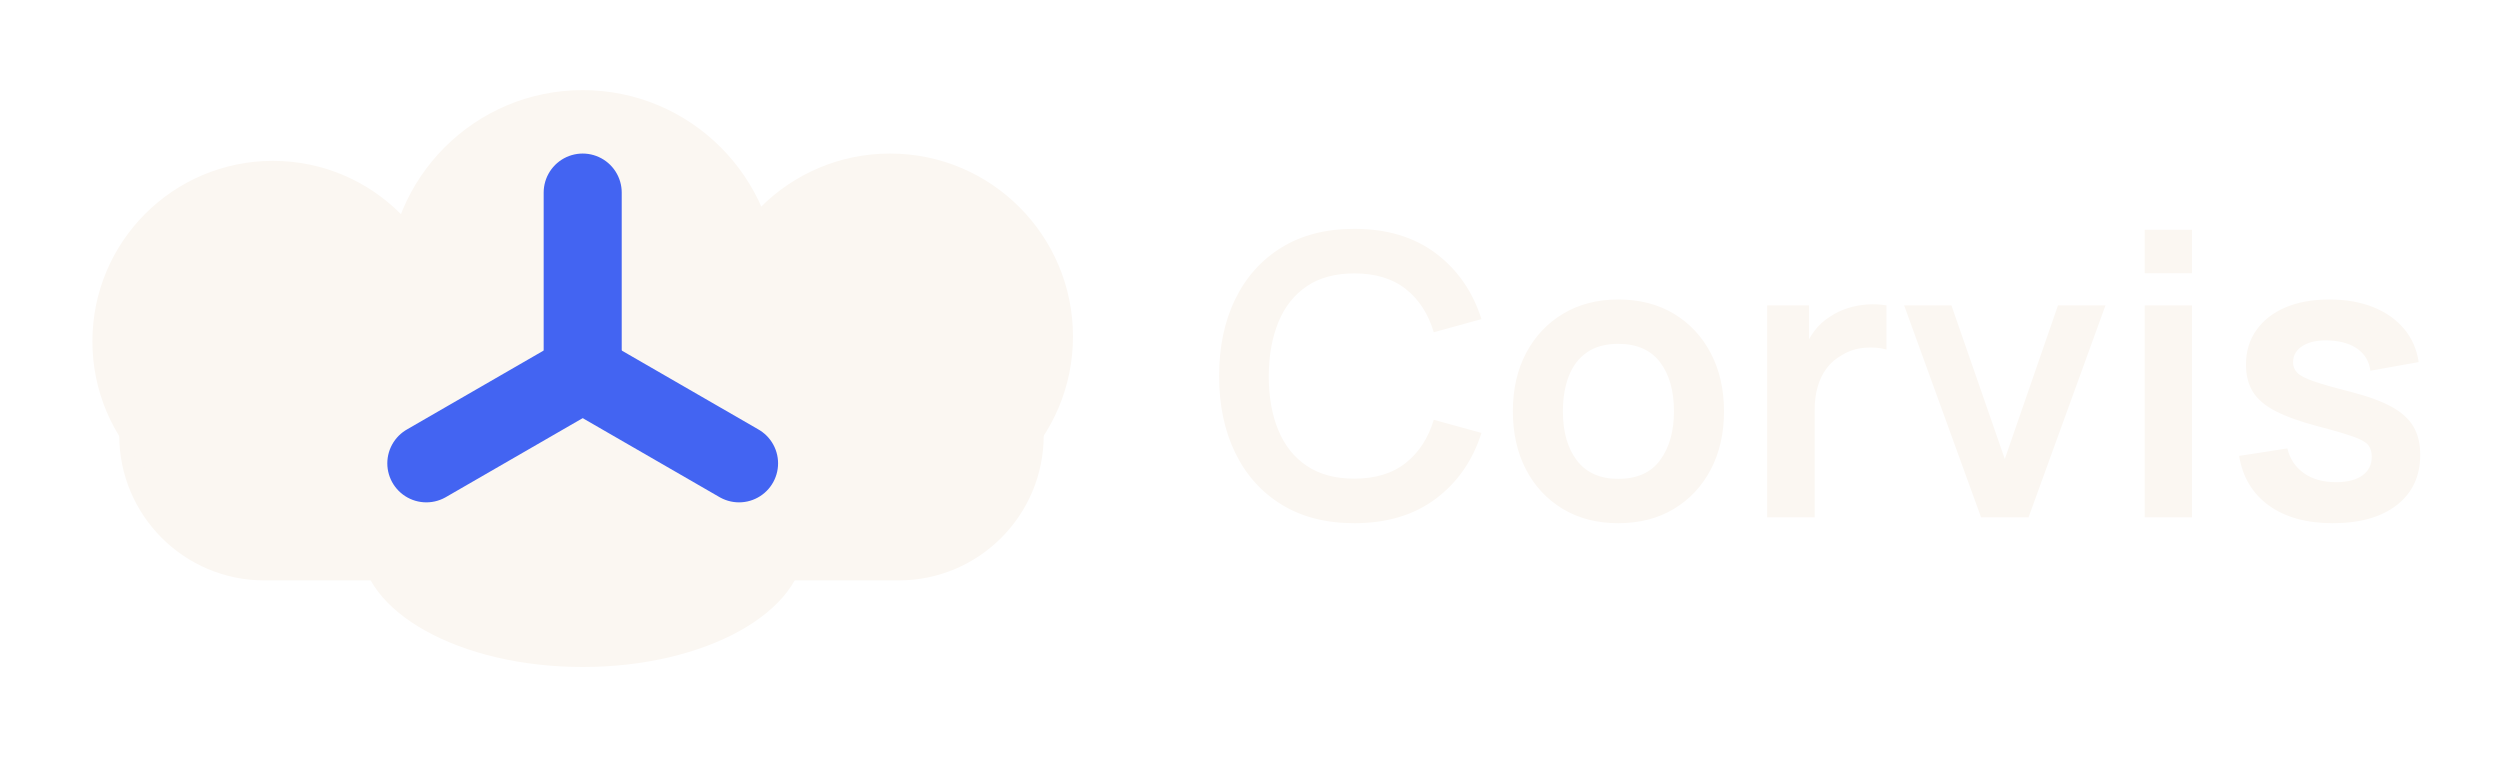
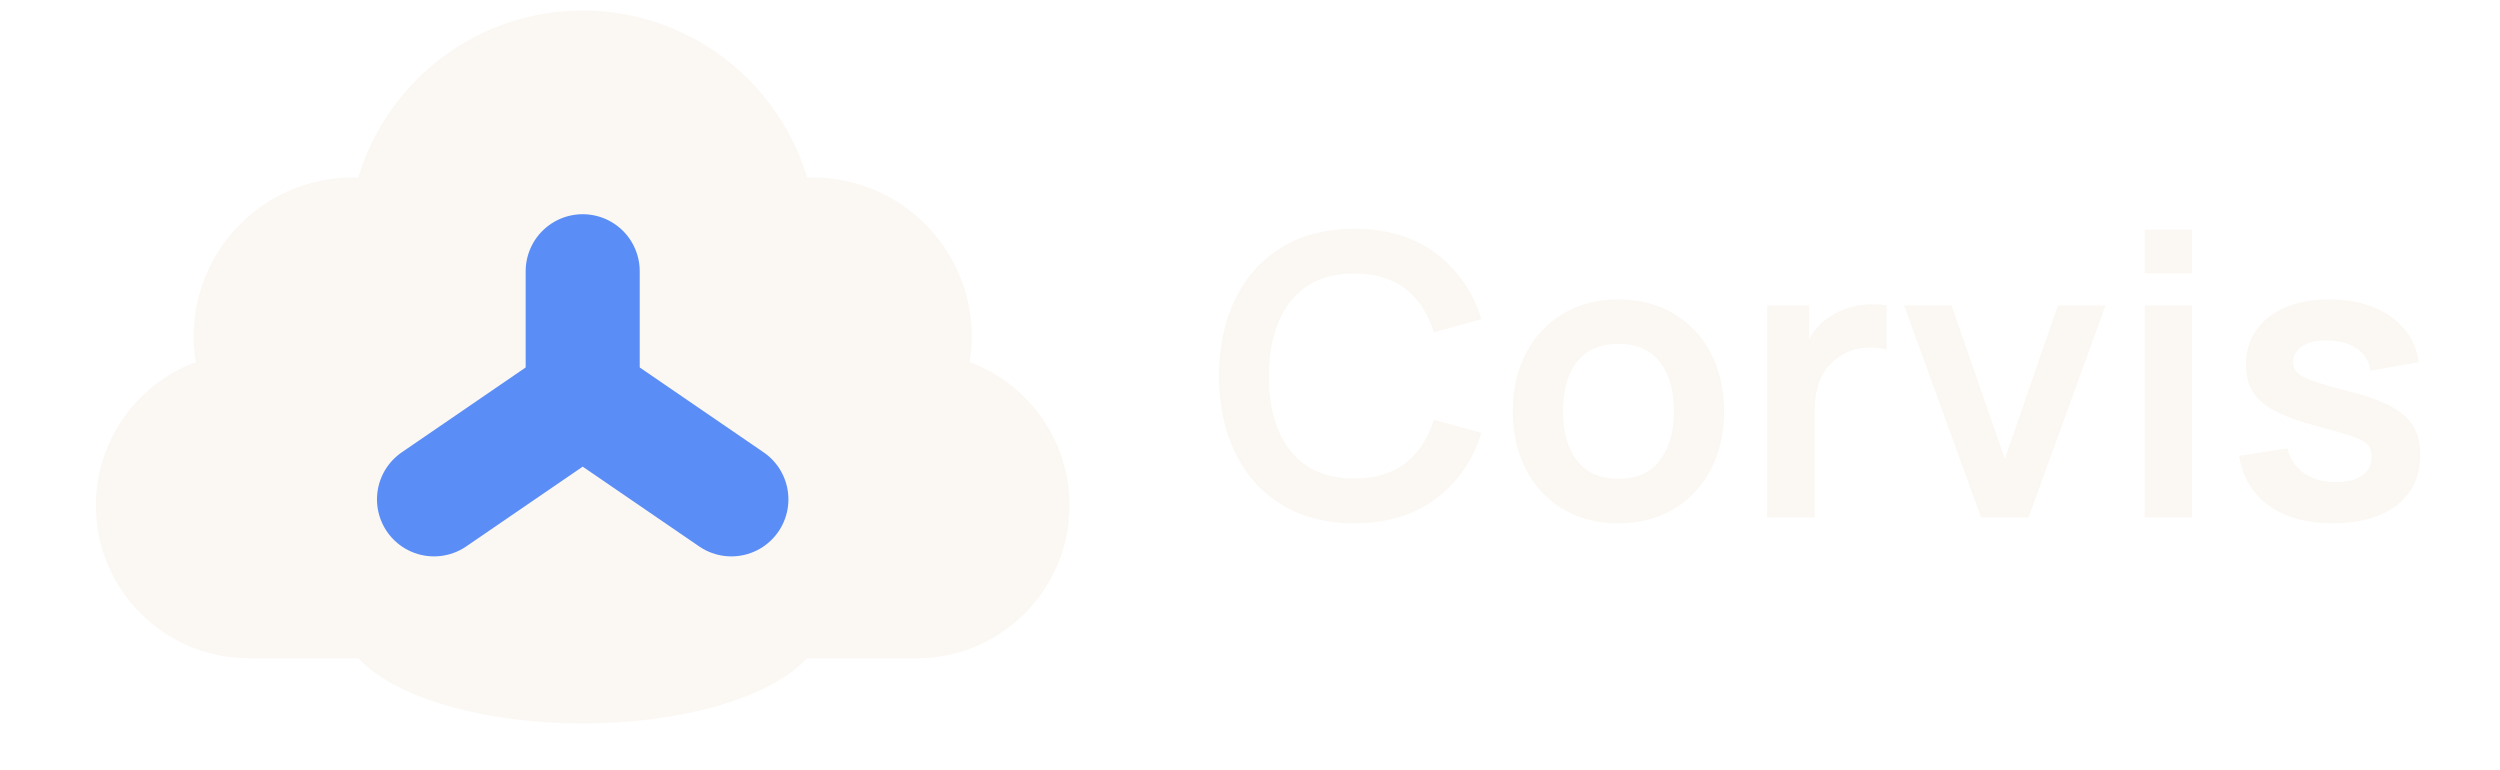
<svg xmlns="http://www.w3.org/2000/svg" viewBox="0 0 1300 400" width="1300" height="400">
  <defs />
  <g transform="translate(303.0,194.0) scale(0.6342) translate(-502,-330)">
-     <rect x="122" y="262" width="758" height="238" rx="119" fill="#FBF7F2" />
-     <circle cx="248" cy="304" r="148" fill="#FBF7F2" />
-     <circle cx="754" cy="300" r="150" fill="#FBF7F2" />
-     <circle cx="502" cy="258" r="160" fill="#FBF7F2" />
-     <ellipse cx="502" cy="470" rx="182" ry="101" fill="#FBF7F2" />
-     <g stroke="#4364F2" stroke-width="64" stroke-linecap="round" fill="none">
-       <line x1="502" y1="330" x2="502.0" y2="182.0" />
-       <line x1="502" y1="330" x2="373.8" y2="404.0" />
-       <line x1="502" y1="330" x2="630.2" y2="404.0" />
+     <g transform="translate(502,330) scale(1.67) translate(-765,-318)">
+       <g fill="#FBF8F4">
+         <circle cx="765" cy="255" r="115" />
+         <circle cx="652" cy="300" r="78" />
+         <circle cx="878" cy="300" r="78" />
+         <circle cx="601" cy="383" r="75" />
+         <circle cx="929" cy="383" r="75" />
+         <rect x="601" y="290" width="328" height="168" />
+         <ellipse cx="765" cy="440" rx="118" ry="50" />
+       </g>
+       <path d="M765 268V330M765 330L692 380M765 330L838 380" stroke="#5B8DF6" stroke-width="56" stroke-linecap="round" stroke-linejoin="round" fill="none" />
    </g>
  </g>
  <g color="#FBF7F2">
    <g transform="translate(627.81,269.00) scale(0.20408)">
      <path d="M374.500 15Q266.500 15 189.500-32.250Q112.500-79.500 71.250-164Q30-248.500 30-360Q30-471.500 71.250-556Q112.500-640.500 189.500-687.750Q266.500-735 374.500-735Q499-735 582-672.750Q665-610.500 698.500-505L577-471.500Q556-542 505.500-581.750Q455-621.500 374.500-621.500Q302-621.500 253.750-589Q205.500-556.500 181.250-497.750Q157-439 156.500-360Q156.500-281 180.750-222.250Q205-163.500 253.500-131Q302-98.500 374.500-98.500Q455-98.500 505.500-138.500Q556-178.500 577-248.500L698.500-215Q665-109.500 582-47.250Q499 15 374.500 15M1047 15Q966 15 905.500-21.500Q845-58 811.750-122.250Q778.500-186.500 778.500-270Q778.500-355 812.500-419Q846.500-483 907-519Q967.500-555 1047-555Q1128.500-555 1189-518.500Q1249.500-482 1283-417.750Q1316.500-353.500 1316.500-270Q1316.500-186 1282.750-121.750Q1249-57.500 1188.500-21.250Q1128 15 1047 15M1047-98Q1119-98 1154-146Q1189-194 1189-270Q1189-348.500 1153.500-395.250Q1118-442 1047-442Q998.500-442 967.250-420.250Q936-398.500 921-359.750Q906-321 906-270Q906-191.500 941.750-144.750Q977.500-98 1047-98M1547.500 0L1426.500 0L1426.500-540L1533-540L1533-408.500L1520-425.500Q1530-452.500 1546.750-474.750Q1563.500-497 1587-511.500Q1607-525 1631.250-532.750Q1655.500-540.500 1681-542.250Q1706.500-544 1730.500-540L1730.500-427.500Q1706.500-434.500 1675.250-432Q1644-429.500 1619-414.500Q1594-401 1578.250-380Q1562.500-359 1555-332.250Q1547.500-305.500 1547.500-274.500L1547.500 0M2092.500 0L1971.500 0L1775.500-540L1896-540L2032-148.500L2167.500-540L2288.500-540L2092.500 0M2509-622L2388.500-622L2388.500-732.500L2509-732.500L2509-622M2509 0L2388.500 0L2388.500-540L2509-540L2509 0M2867.500 15Q2767.500 15 2705-30Q2642.500-75 2629-156.500L2752-175.500Q2761.500-135.500 2794-112.500Q2826.500-89.500 2876-89.500Q2919.500-89.500 2943.250-106.750Q2967-124 2967-154Q2967-172.500 2958.250-183.750Q2949.500-195 2920-205.500Q2890.500-216 2829.500-232Q2761.500-250 2721.500-270.750Q2681.500-291.500 2664-320Q2646.500-348.500 2646.500-389Q2646.500-439.500 2673-477Q2699.500-514.500 2747-534.750Q2794.500-555 2859-555Q2922-555 2970.750-535.500Q3019.500-516 3049.500-480Q3079.500-444 3086.500-395.500L2963.500-373.500Q2959-408 2932.250-428Q2905.500-448 2861-450.500Q2818.500-453 2792.500-437.750Q2766.500-422.500 2766.500-395Q2766.500-379.500 2777-368.500Q2787.500-357.500 2819.250-346.500Q2851-335.500 2914-319.500Q2978.500-303 3017.250-281.750Q3056-260.500 3073.250-231Q3090.500-201.500 3090.500-159.500Q3090.500-78 3031.250-31.500Q2972 15 2867.500 15" fill="currentColor" />
    </g>
  </g>
</svg>
